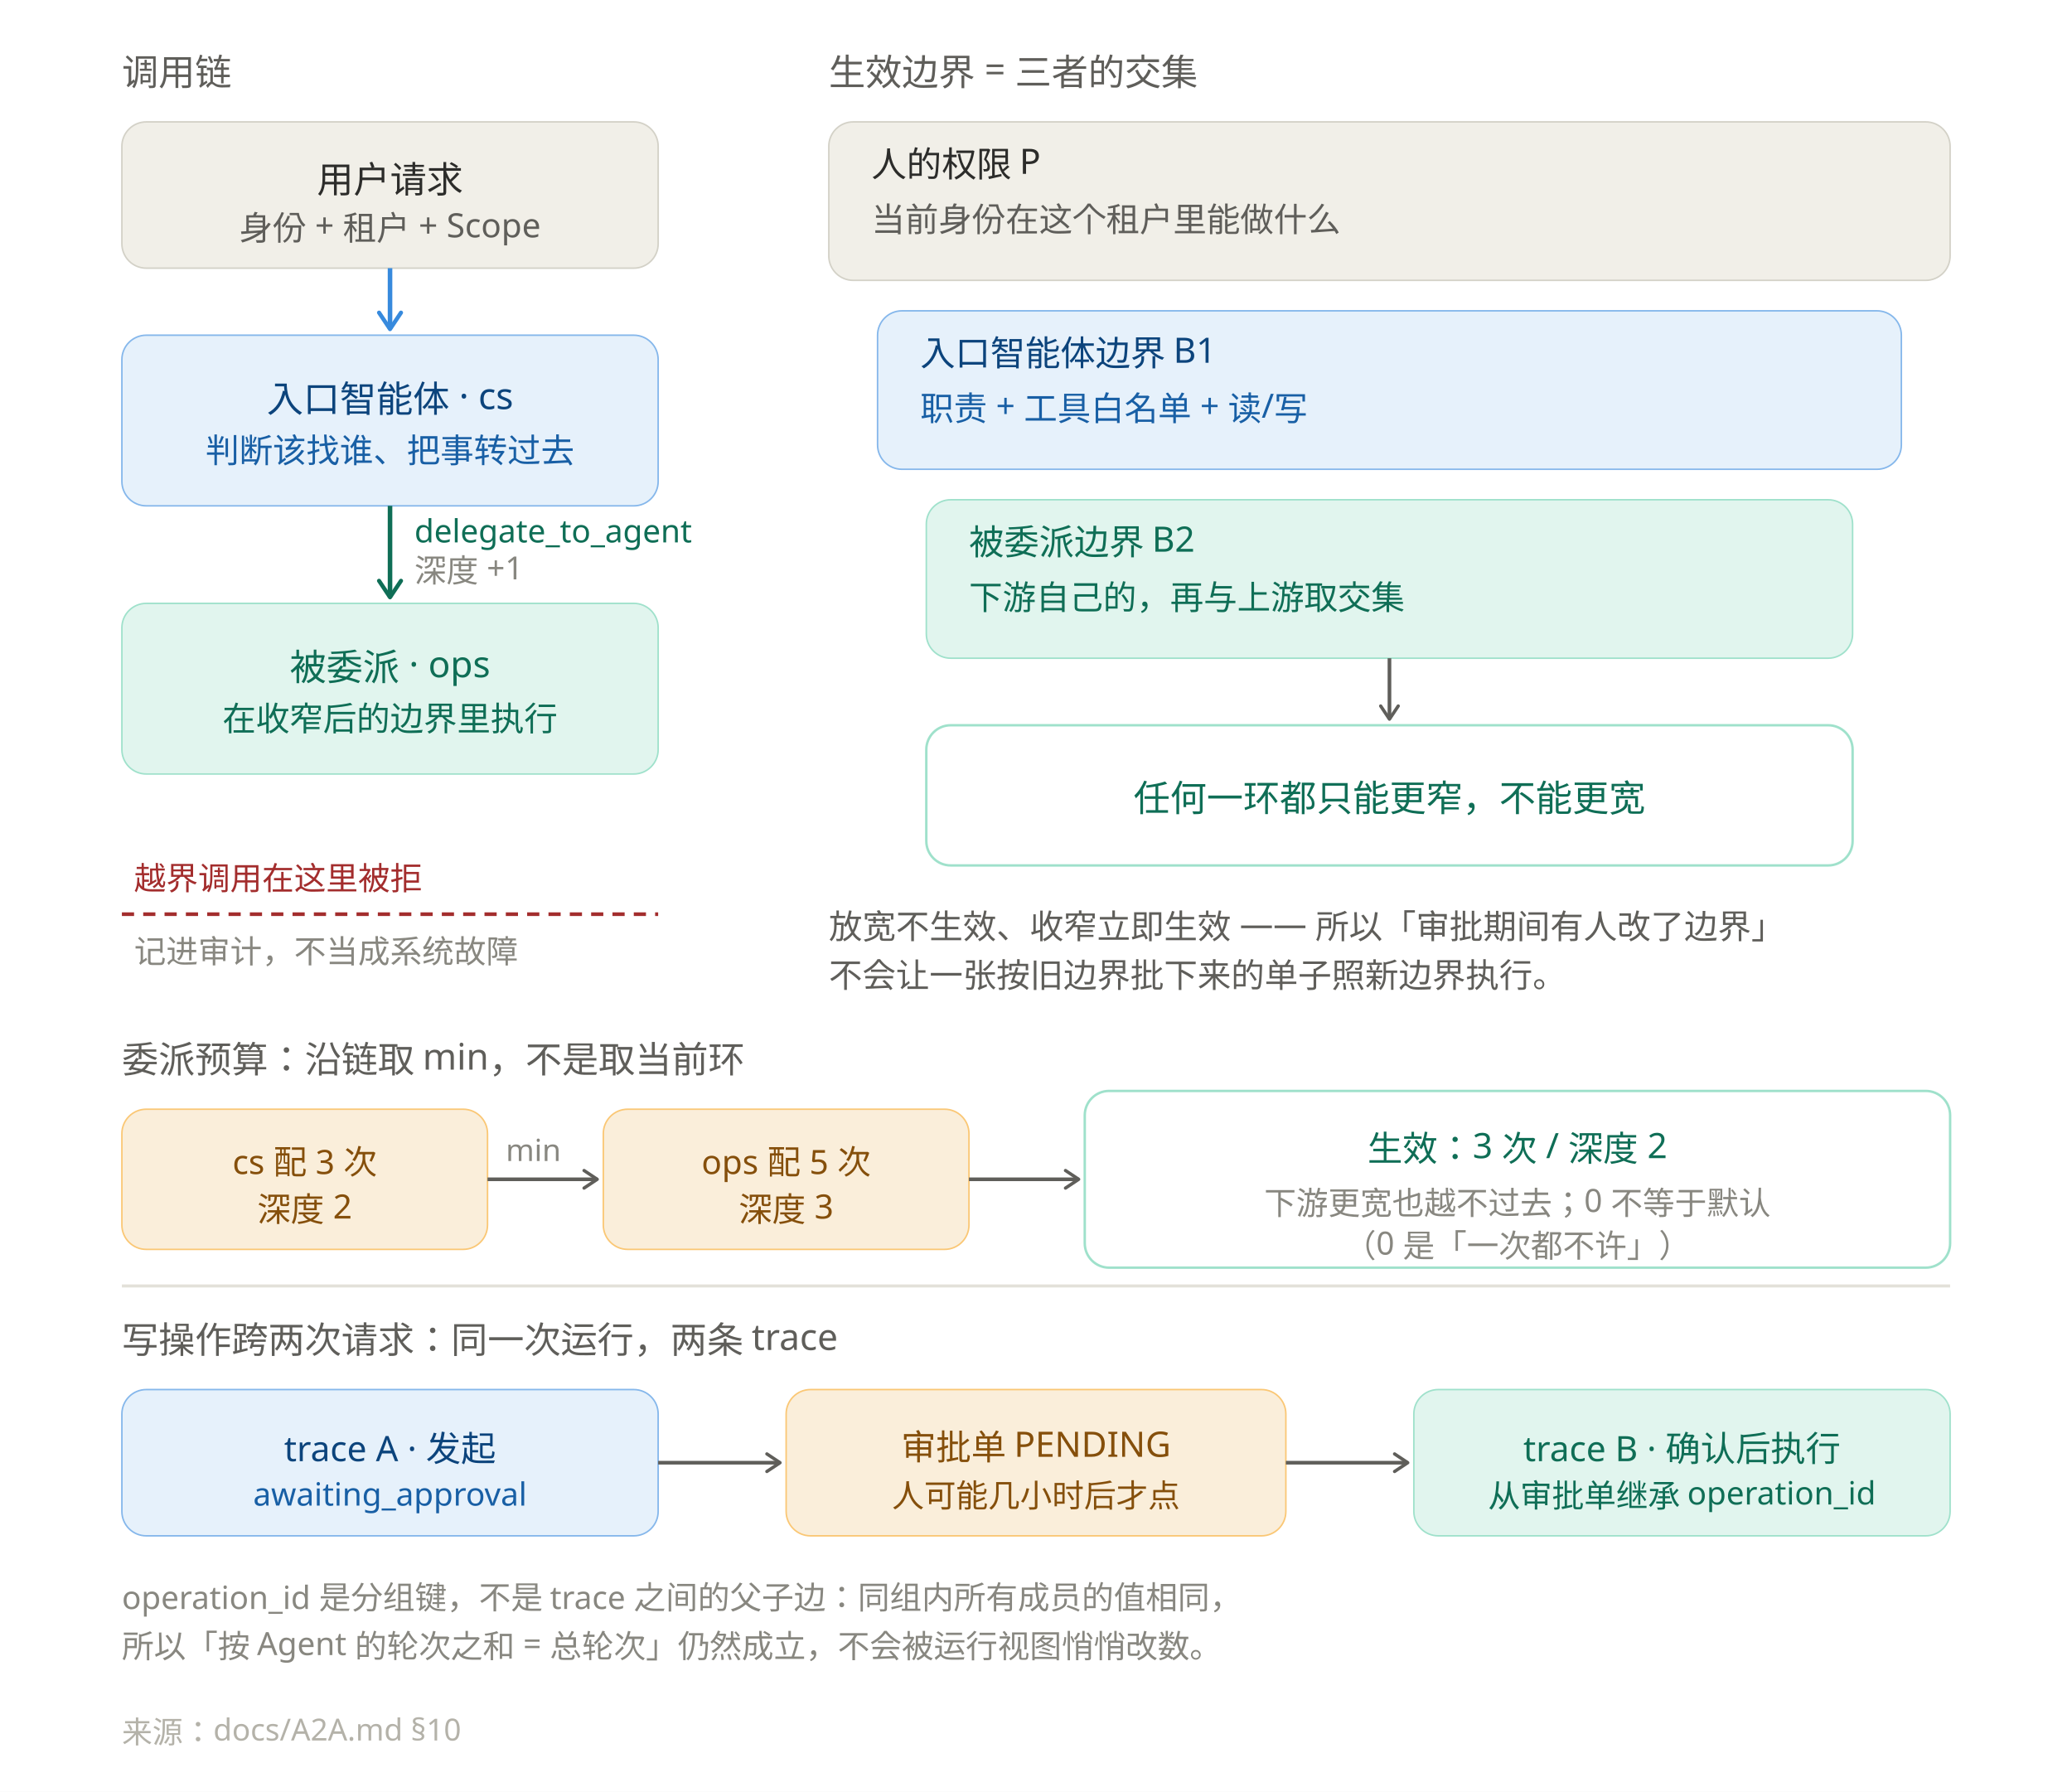
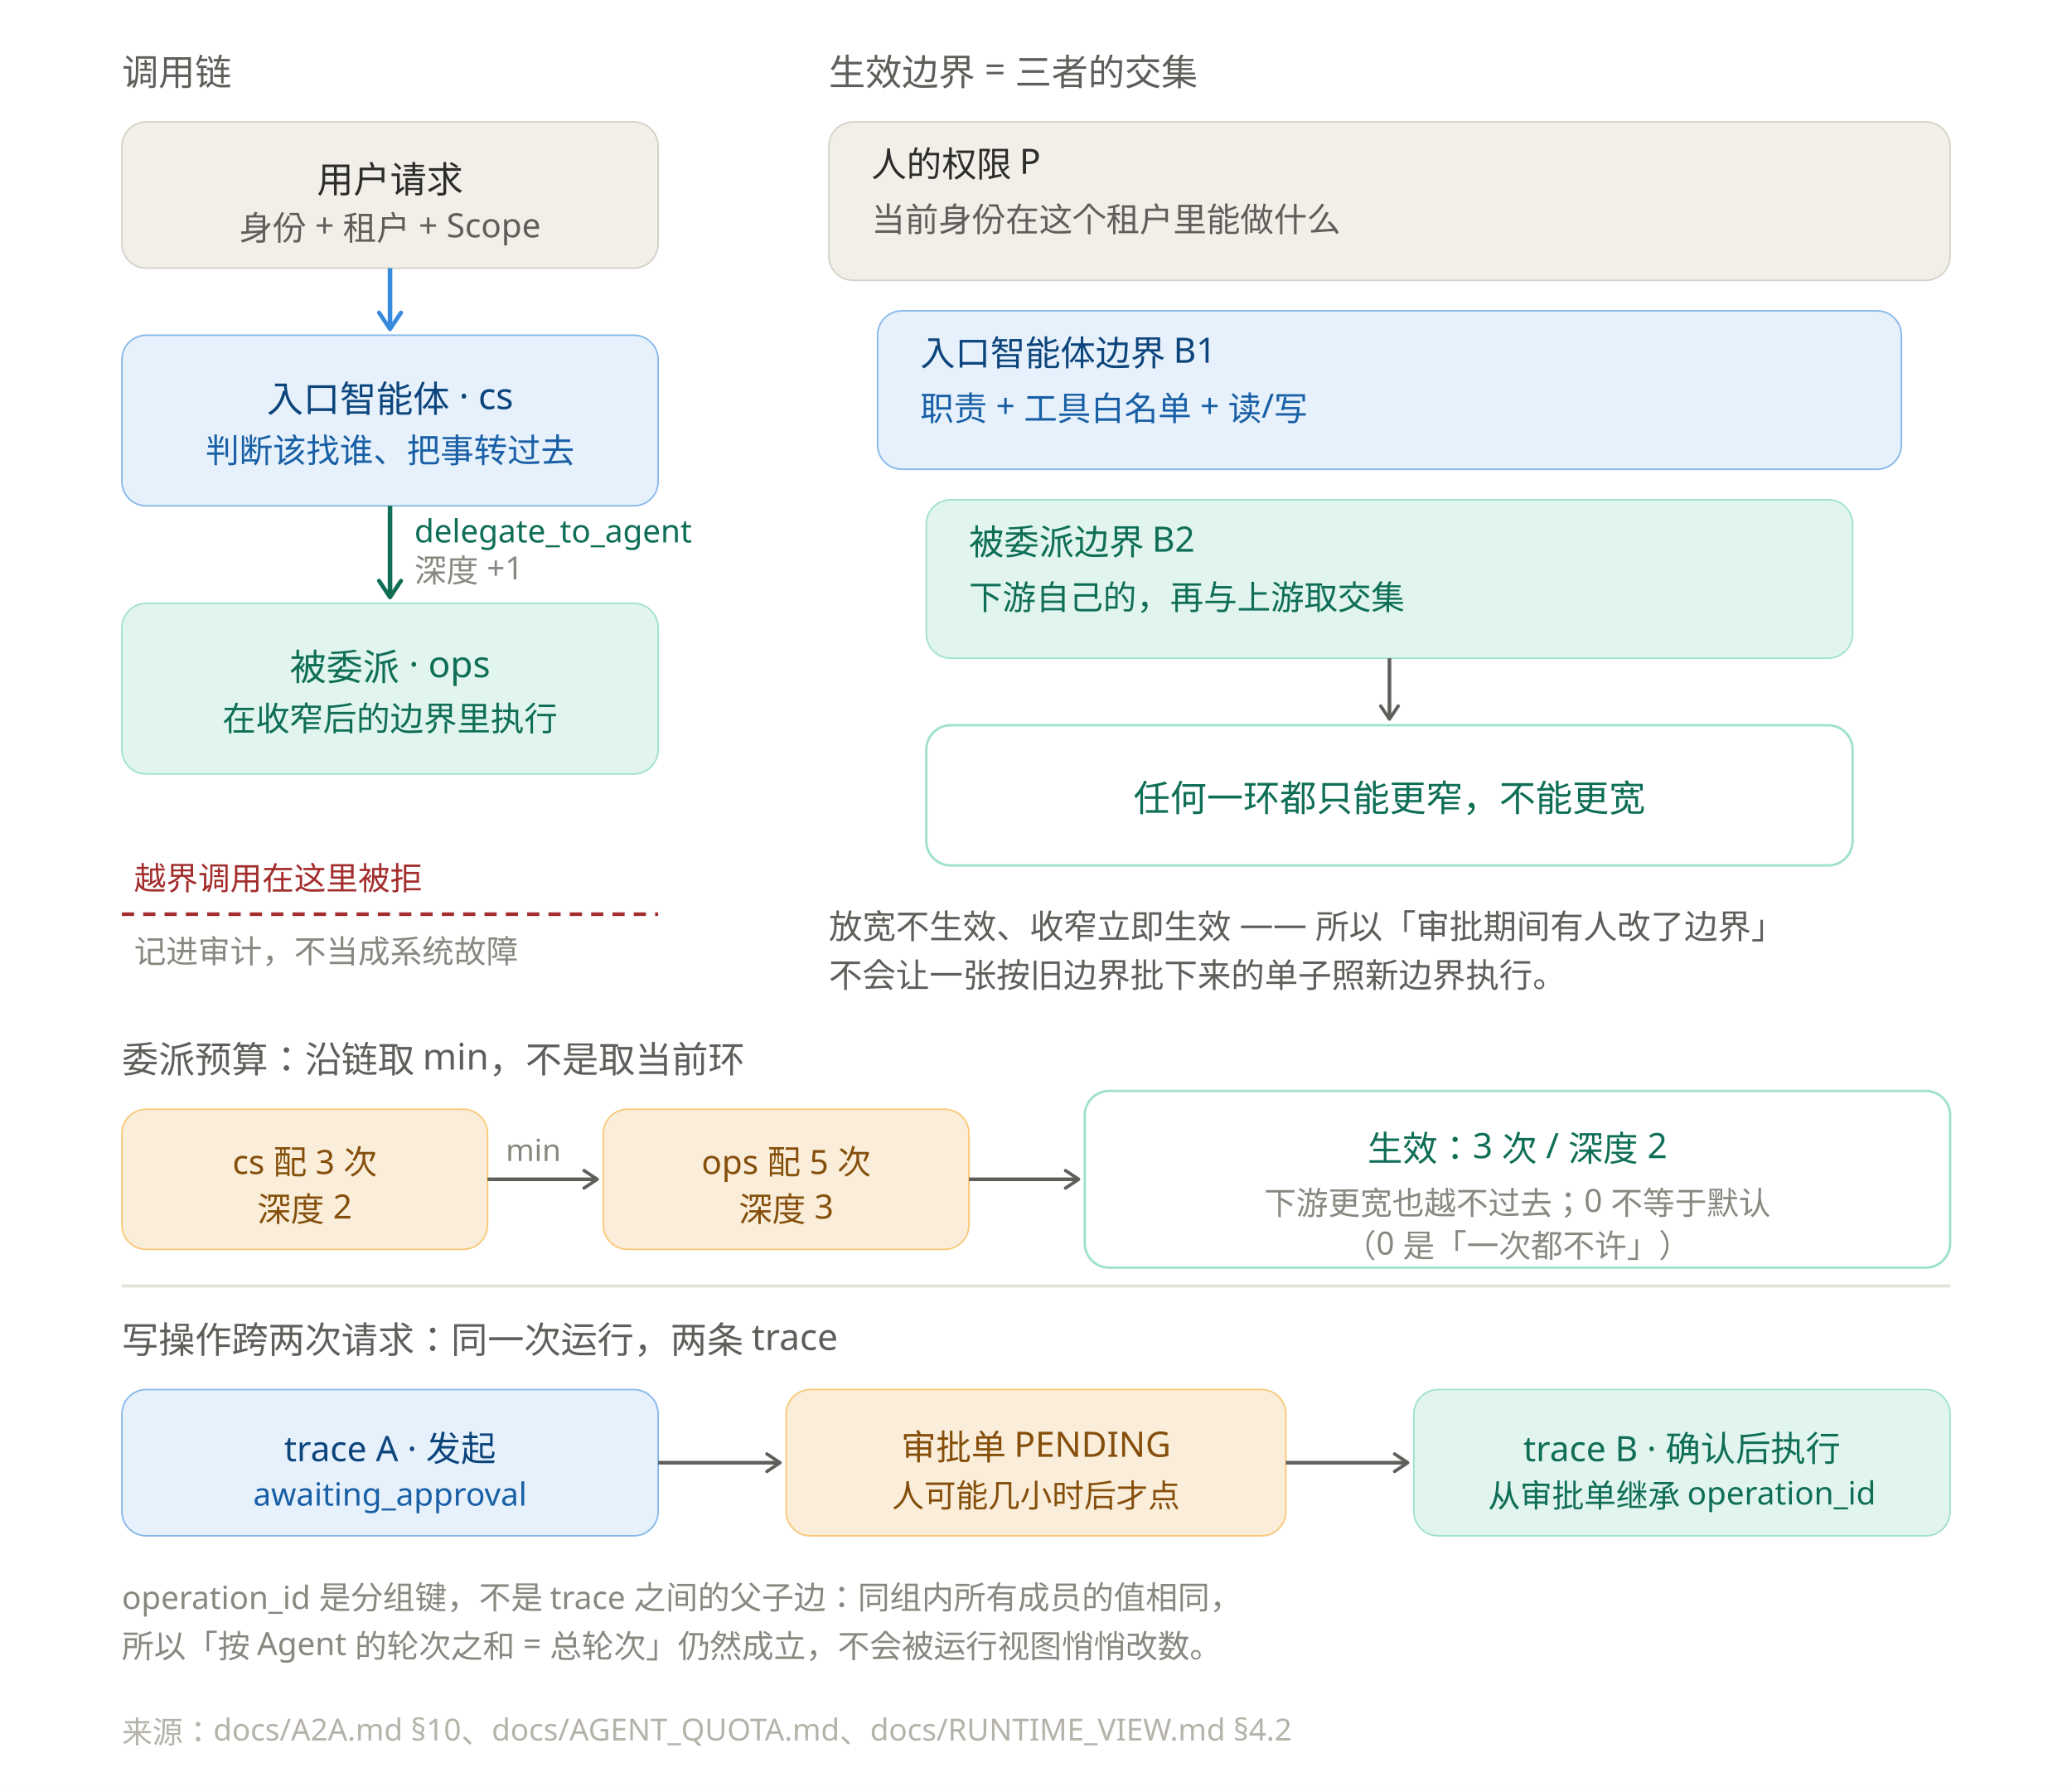
<svg xmlns="http://www.w3.org/2000/svg" viewBox="0 0 680 588" width="680" height="588" role="img" font-family="'PingFang SC','Microsoft YaHei',system-ui,sans-serif">
  <defs>
    <marker id="arrow" viewBox="0 0 10 10" refX="8" refY="5" markerWidth="6" markerHeight="6" orient="auto-start-reverse">
      <path d="M2 1L8 5L2 9" fill="none" stroke="context-stroke" stroke-width="1.5" stroke-linecap="round" stroke-linejoin="round" />
    </marker>
  </defs>
  <rect width="680" height="588" fill="#FFFFFF" />
  <text x="40" y="28" font-size="12" fill="#5F5E5A">调用链</text>
  <rect x="40" y="40" width="176" height="48" rx="8" fill="#F1EFE8" stroke="#D3D1C7" stroke-width="0.5" />
  <text x="128" y="58" text-anchor="middle" dominant-baseline="central" font-size="12" fill="#2C2C2A">用户请求</text>
  <text x="128" y="74" text-anchor="middle" dominant-baseline="central" font-size="11" fill="#5F5E5A">身份 + 租户 + Scope</text>
  <path d="M128 88 V108" fill="none" stroke="#378ADD" stroke-width="1.5" marker-end="url(#arrow)" />
  <rect x="40" y="110" width="176" height="56" rx="8" fill="#E6F1FB" stroke="#85B7EB" stroke-width="0.5" />
  <text x="128" y="130" text-anchor="middle" dominant-baseline="central" font-size="12" fill="#0C447C">入口智能体 · cs</text>
  <text x="128" y="147" text-anchor="middle" dominant-baseline="central" font-size="11" fill="#185FA5">判断该找谁、把事转过去</text>
  <path d="M128 166 V196" fill="none" stroke="#0F6E56" stroke-width="1.5" marker-end="url(#arrow)" />
  <text x="136" y="178" font-size="10.5" fill="#0F6E56">delegate_to_agent</text>
  <text x="136" y="191" font-size="10.5" fill="#888780">深度 +1</text>
  <rect x="40" y="198" width="176" height="56" rx="8" fill="#E1F5EE" stroke="#9FE1CB" stroke-width="0.5" />
  <text x="128" y="218" text-anchor="middle" dominant-baseline="central" font-size="12" fill="#0F6E56">被委派 · ops</text>
  <text x="128" y="235" text-anchor="middle" dominant-baseline="central" font-size="11" fill="#0F6E56">在收窄后的边界里执行</text>
  <path d="M40 300 H216" fill="none" stroke="#A32D2D" stroke-width="1.2" stroke-dasharray="4 3" />
  <text x="44" y="292" font-size="10.5" fill="#A32D2D">越界调用在这里被拒</text>
  <text x="44" y="316" font-size="10.5" fill="#888780">记进审计，不当成系统故障</text>
  <text x="272" y="28" font-size="12" fill="#5F5E5A">生效边界 = 三者的交集</text>
  <rect x="272" y="40" width="368" height="52" rx="8" fill="#F1EFE8" stroke="#D3D1C7" stroke-width="0.5" />
  <text x="286" y="58" font-size="11.5" fill="#2C2C2A">人的权限 P</text>
  <text x="286" y="76" font-size="11" fill="#5F5E5A">当前身份在这个租户里能做什么</text>
  <rect x="288" y="102" width="336" height="52" rx="8" fill="#E6F1FB" stroke="#85B7EB" stroke-width="0.5" />
  <text x="302" y="120" font-size="11.5" fill="#0C447C">入口智能体边界 B1</text>
  <text x="302" y="138" font-size="11" fill="#185FA5">职责 + 工具白名单 + 读/写</text>
  <rect x="304" y="164" width="304" height="52" rx="8" fill="#E1F5EE" stroke="#9FE1CB" stroke-width="0.5" />
  <text x="318" y="182" font-size="11.5" fill="#0F6E56">被委派边界 B2</text>
  <text x="318" y="200" font-size="11" fill="#0F6E56">下游自己的，再与上游取交集</text>
  <path d="M456 216 V236" fill="none" stroke="#5F5E5A" stroke-width="1.2" marker-end="url(#arrow)" />
  <rect x="304" y="238" width="304" height="46" rx="8" fill="#FFFFFF" stroke="#9FE1CB" stroke-width="0.8" />
  <text x="456" y="261" text-anchor="middle" dominant-baseline="central" font-size="12" fill="#0F6E56">任何一环都只能更窄，不能更宽</text>
  <text x="272" y="308" font-size="11" fill="#5F5E5A">放宽不生效、收窄立即生效 —— 所以「审批期间有人改了边界」</text>
  <text x="272" y="324" font-size="11" fill="#5F5E5A">不会让一张按旧边界批下来的单子照新边界执行。</text>
  <text x="40" y="352" font-size="12" fill="#5F5E5A">委派预算：沿链取 min，不是取当前环</text>
  <rect x="40" y="364" width="120" height="46" rx="8" fill="#FAEEDA" stroke="#FAC775" stroke-width="0.5" />
  <text x="100" y="380" text-anchor="middle" dominant-baseline="central" font-size="11" fill="#854F0B">cs 配 3 次</text>
  <text x="100" y="396" text-anchor="middle" dominant-baseline="central" font-size="11" fill="#854F0B">深度 2</text>
  <path d="M160 387 H196" fill="none" stroke="#5F5E5A" stroke-width="1.2" marker-end="url(#arrow)" />
  <text x="166" y="381" font-size="10" fill="#888780">min</text>
  <rect x="198" y="364" width="120" height="46" rx="8" fill="#FAEEDA" stroke="#FAC775" stroke-width="0.5" />
  <text x="258" y="380" text-anchor="middle" dominant-baseline="central" font-size="11" fill="#854F0B">ops 配 5 次</text>
  <text x="258" y="396" text-anchor="middle" dominant-baseline="central" font-size="11" fill="#854F0B">深度 3</text>
  <path d="M318 387 H354" fill="none" stroke="#5F5E5A" stroke-width="1.2" marker-end="url(#arrow)" />
  <rect x="356" y="358" width="284" height="58" rx="8" fill="#FFFFFF" stroke="#9FE1CB" stroke-width="0.8" />
  <text x="498" y="376" text-anchor="middle" dominant-baseline="central" font-size="11.5" fill="#0F6E56">生效：3 次 / 深度 2</text>
  <text x="498" y="394" text-anchor="middle" dominant-baseline="central" font-size="10.5" fill="#888780">下游更宽也越不过去；0 不等于默认</text>
  <text x="498" y="408" text-anchor="middle" dominant-baseline="central" font-size="10.5" fill="#888780">（0 是「一次都不许」）</text>
  <path d="M40 422 H640" fill="none" stroke="#E3E1D9" stroke-width="1" />
  <text x="40" y="444" font-size="12" fill="#5F5E5A">写操作跨两次请求：同一次运行，两条 trace</text>
  <rect x="40" y="456" width="176" height="48" rx="8" fill="#E6F1FB" stroke="#85B7EB" stroke-width="0.5" />
  <text x="128" y="474" text-anchor="middle" dominant-baseline="central" font-size="11.5" fill="#0C447C">trace A · 发起</text>
  <text x="128" y="490" text-anchor="middle" dominant-baseline="central" font-size="10.5" fill="#185FA5">awaiting_approval</text>
  <path d="M216 480 H256" fill="none" stroke="#5F5E5A" stroke-width="1.2" marker-end="url(#arrow)" />
  <rect x="258" y="456" width="164" height="48" rx="8" fill="#FAEEDA" stroke="#FAC775" stroke-width="0.5" />
  <text x="340" y="474" text-anchor="middle" dominant-baseline="central" font-size="11.5" fill="#854F0B">审批单 PENDING</text>
  <text x="340" y="490" text-anchor="middle" dominant-baseline="central" font-size="10.5" fill="#854F0B">人可能几小时后才点</text>
  <path d="M422 480 H462" fill="none" stroke="#5F5E5A" stroke-width="1.2" marker-end="url(#arrow)" />
  <rect x="464" y="456" width="176" height="48" rx="8" fill="#E1F5EE" stroke="#9FE1CB" stroke-width="0.5" />
  <text x="552" y="474" text-anchor="middle" dominant-baseline="central" font-size="11.5" fill="#0F6E56">trace B · 确认后执行</text>
  <text x="552" y="490" text-anchor="middle" dominant-baseline="central" font-size="10.5" fill="#0F6E56">从审批单继承 operation_id</text>
  <text x="40" y="528" font-size="10.5" fill="#888780">operation_id 是分组键，不是 trace 之间的父子边：同组内所有成员的值相同，</text>
  <text x="40" y="544" font-size="10.5" fill="#888780">所以「按 Agent 的轮次之和 = 总轮次」仍然成立，不会被运行视图悄悄改数。</text>
-   <text x="40" y="572" font-size="10" fill="#B4B2A9">来源：docs/A2A.md §10</text>
+   <text x="40" y="572" font-size="10" fill="#B4B2A9">来源：docs/A2A.md §10、docs/AGENT_QUOTA.md、docs/RUNTIME_VIEW.md §4.2</text>
</svg>
